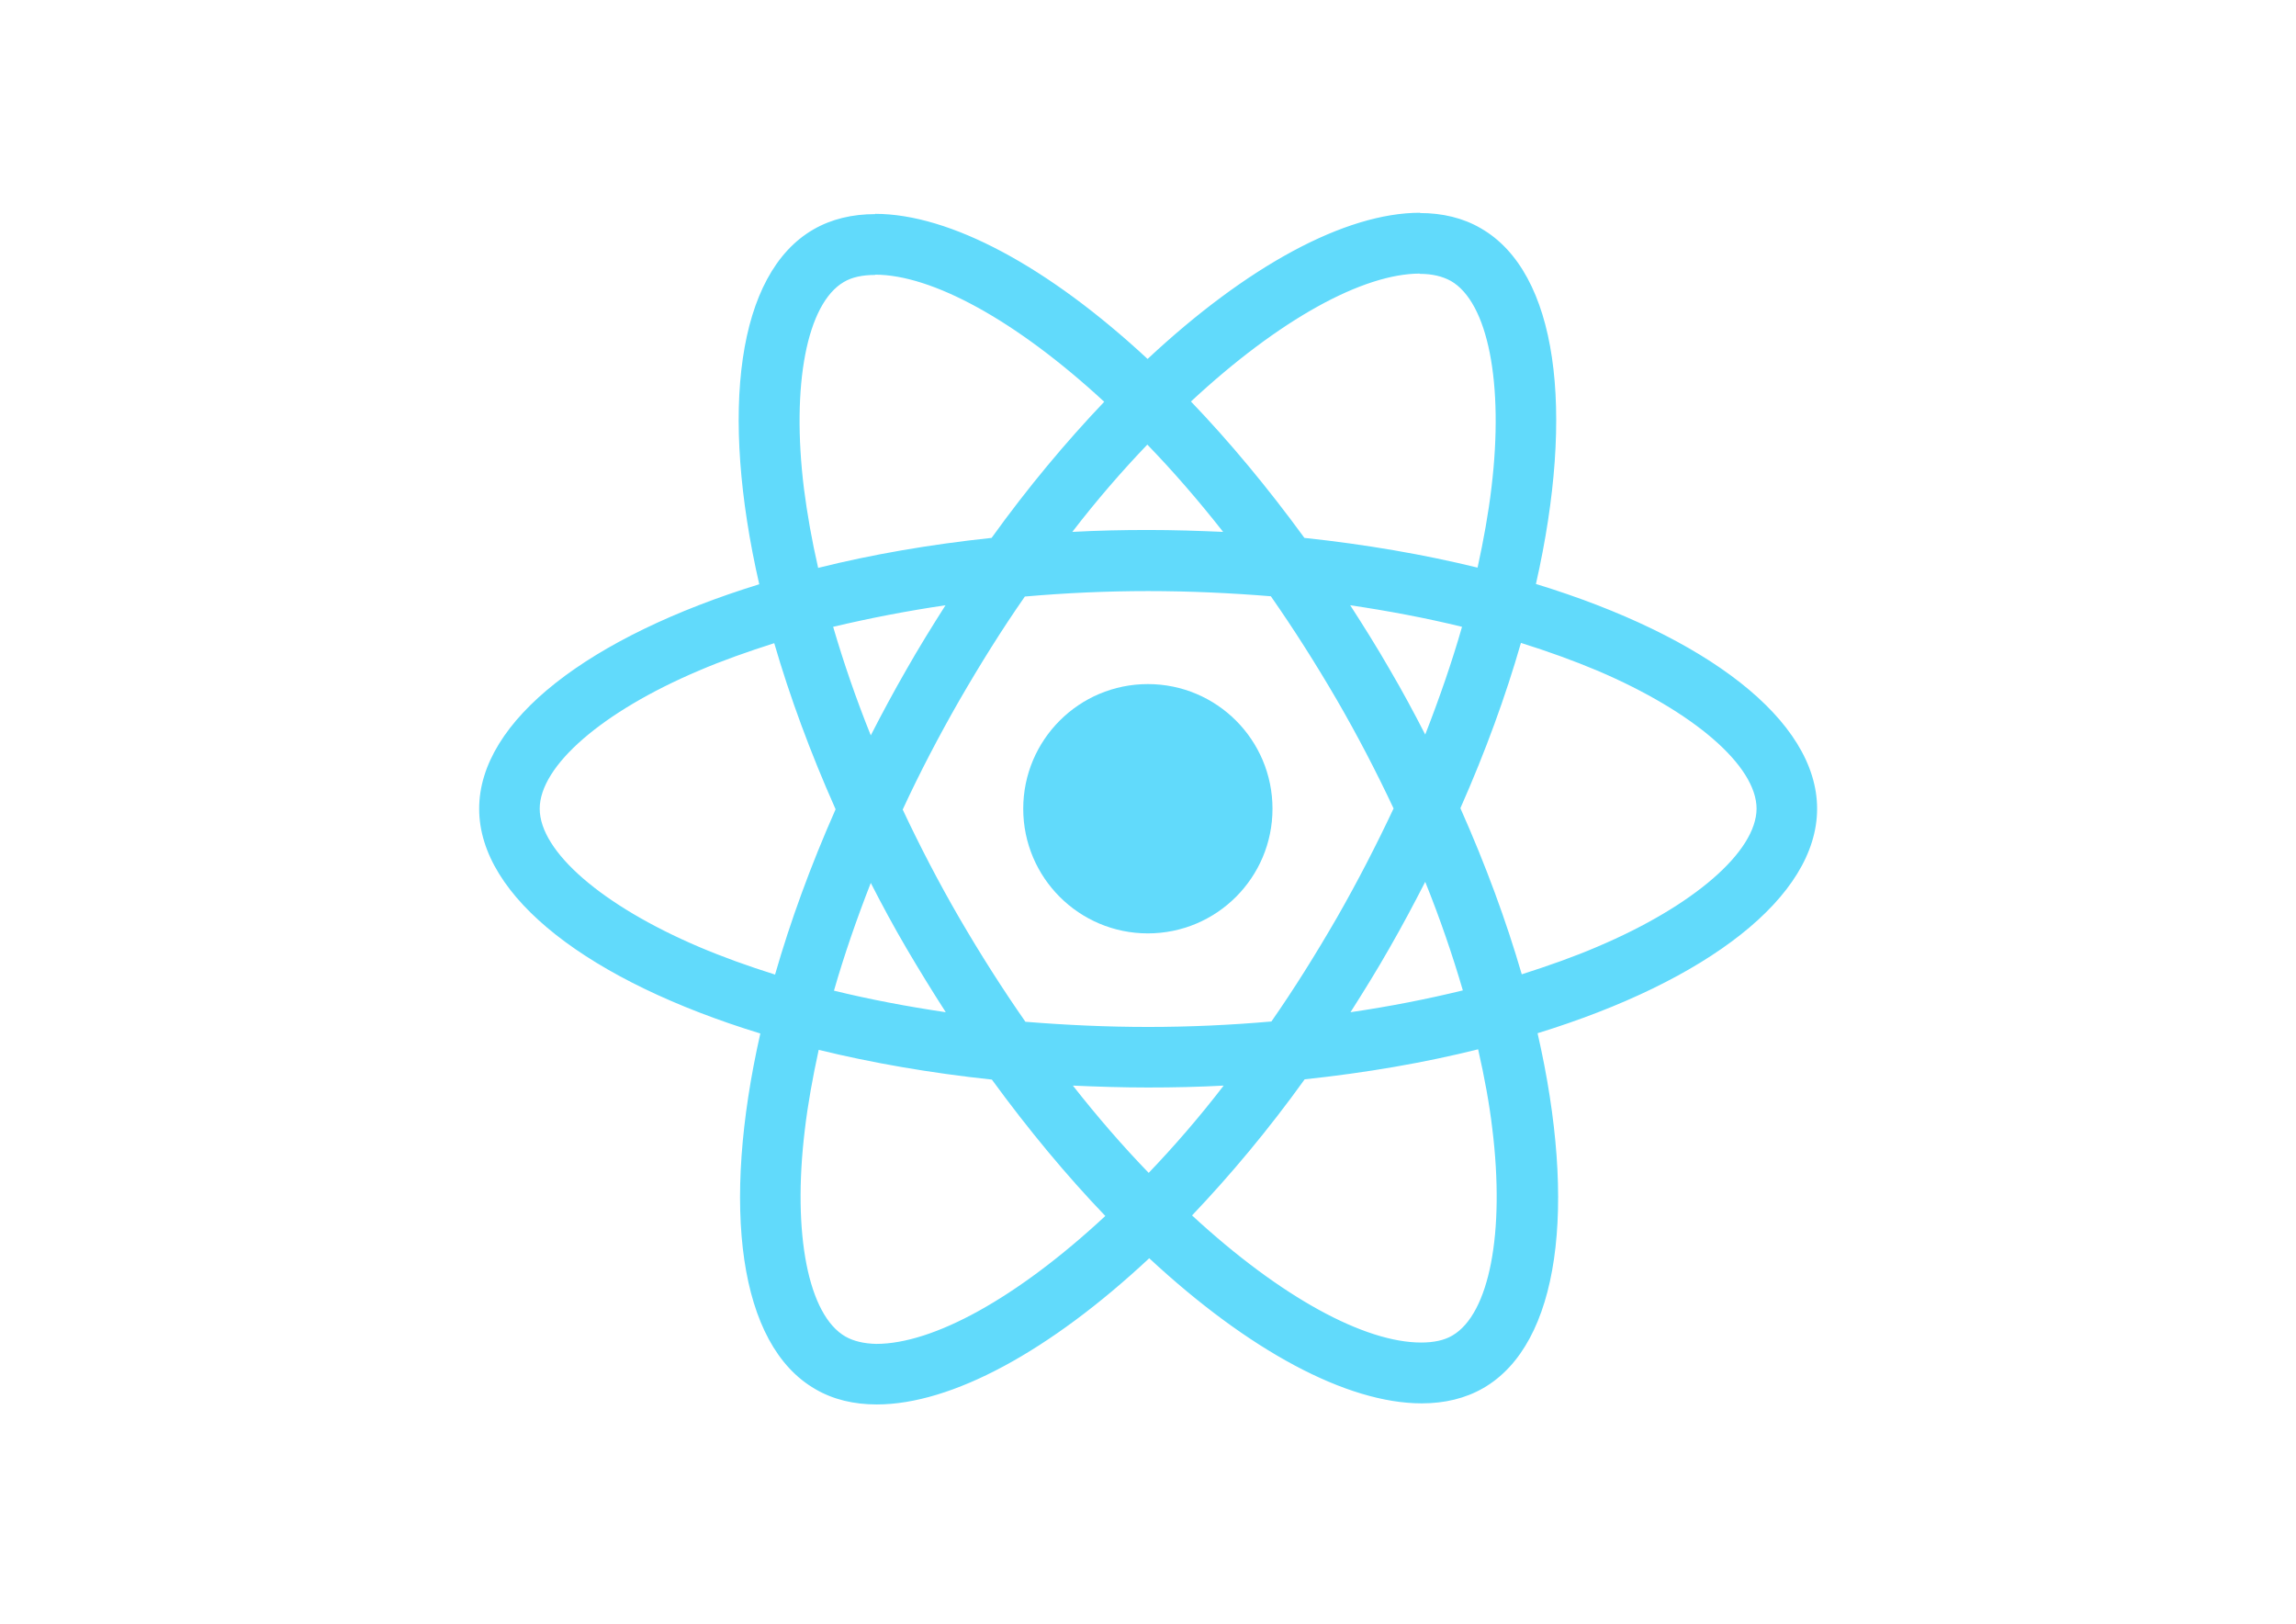
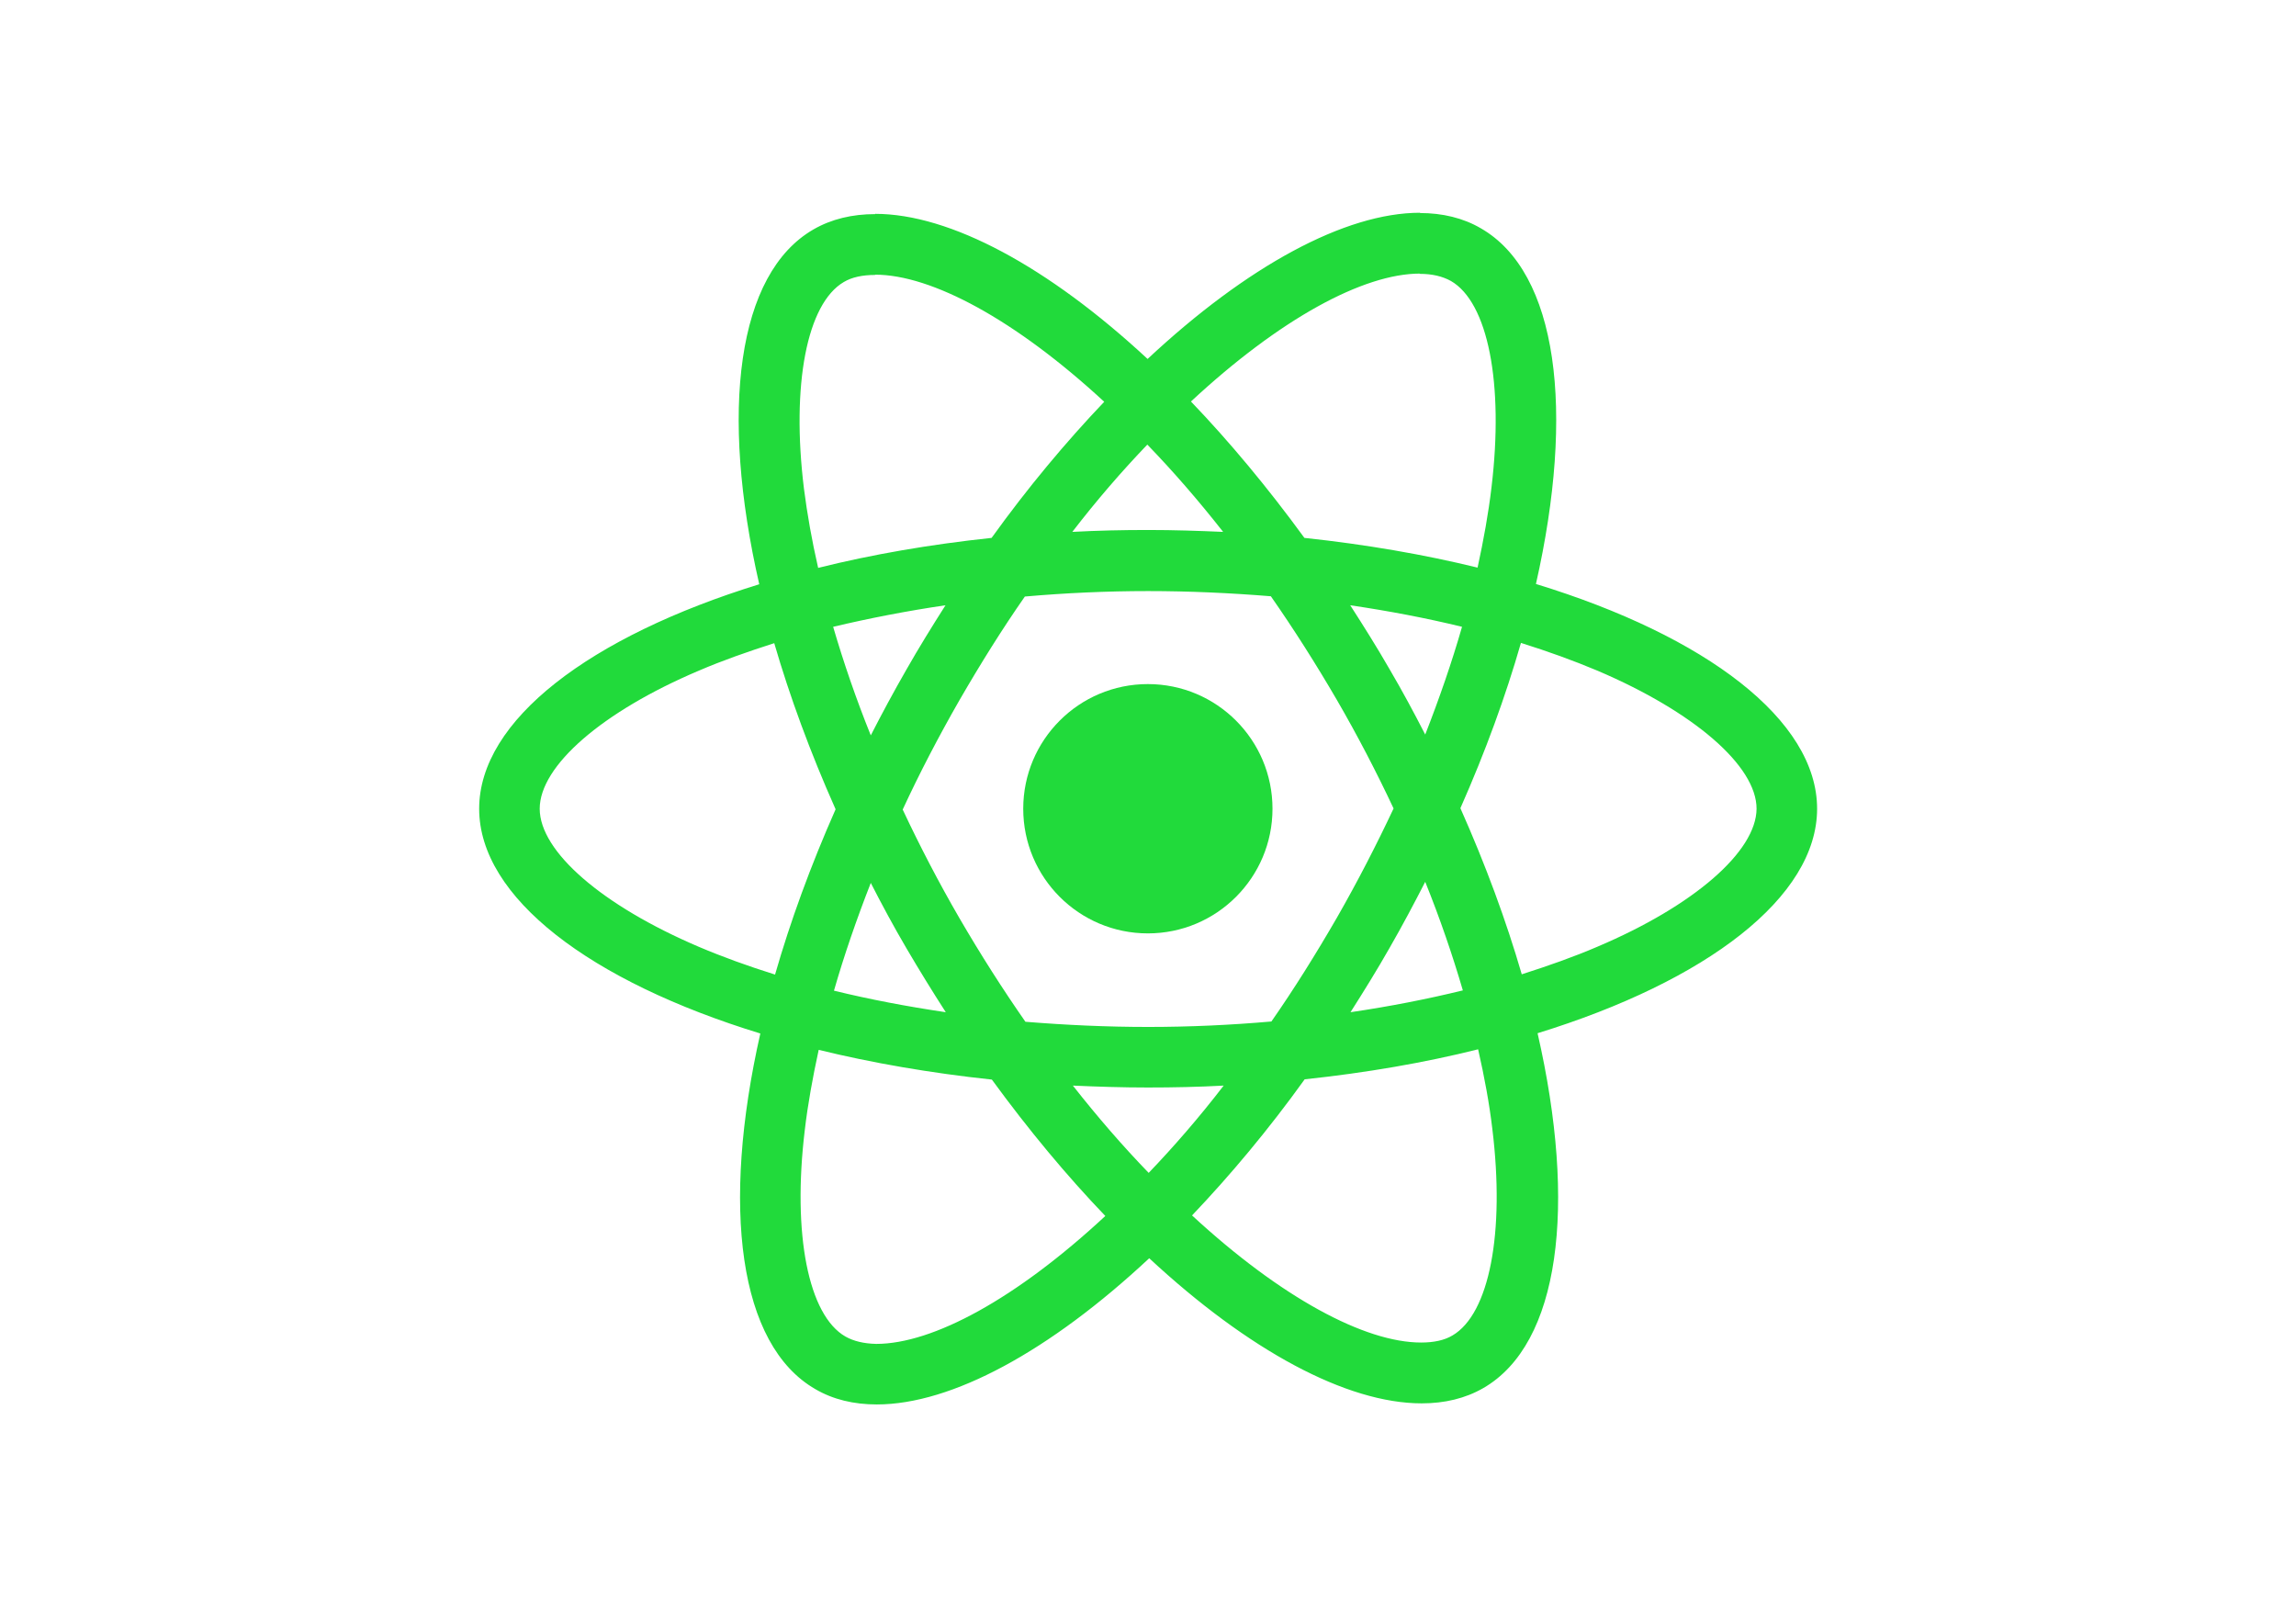
<svg xmlns="http://www.w3.org/2000/svg" viewBox="0 0 841.9 595.3">
-   <g fill="#61DAFB">
+   <g fill="#21DA3B">
    <path d="M666.3 296.5c0-32.5-40.7-63.3-103.1-82.4 14.4-63.6 8-114.2-20.2-130.4-6.5-3.8-14.1-5.6-22.4-5.6v22.3c4.6 0 8.3.9 11.4 2.6 13.6 7.8 19.5 37.5 14.9 75.7-1.1 9.4-2.9 19.3-5.1 29.4-19.6-4.8-41-8.5-63.5-10.9-13.5-18.5-27.5-35.3-41.6-50 32.6-30.3 63.2-46.9 84-46.9V78c-27.5 0-63.5 19.6-99.9 53.6-36.4-33.8-72.4-53.2-99.9-53.2v22.3c20.7 0 51.4 16.5 84 46.6-14 14.7-28 31.4-41.3 49.9-22.6 2.4-44 6.1-63.6 11-2.3-10-4-19.7-5.2-29-4.7-38.2 1.1-67.9 14.6-75.8 3-1.8 6.9-2.6 11.5-2.6V78.5c-8.4 0-16 1.8-22.6 5.6-28.1 16.2-34.4 66.7-19.9 130.1-62.2 19.2-102.7 49.9-102.7 82.3 0 32.5 40.7 63.3 103.1 82.4-14.4 63.6-8 114.2 20.2 130.4 6.5 3.8 14.1 5.6 22.5 5.6 27.5 0 63.5-19.6 99.9-53.6 36.4 33.8 72.4 53.2 99.9 53.2 8.4 0 16-1.8 22.6-5.6 28.1-16.2 34.4-66.7 19.9-130.1 62-19.1 102.5-49.9 102.5-82.3zm-130.2-66.7c-3.7 12.9-8.3 26.2-13.5 39.5-4.1-8-8.4-16-13.1-24-4.6-8-9.5-15.8-14.4-23.4 14.2 2.1 27.9 4.7 41 7.9zm-45.8 106.5c-7.8 13.5-15.8 26.3-24.1 38.2-14.9 1.3-30 2-45.2 2-15.1 0-30.2-.7-45-1.9-8.3-11.9-16.4-24.6-24.2-38-7.6-13.1-14.5-26.4-20.8-39.8 6.2-13.4 13.2-26.8 20.7-39.9 7.8-13.5 15.8-26.3 24.1-38.2 14.9-1.3 30-2 45.2-2 15.1 0 30.2.7 45 1.9 8.3 11.9 16.4 24.6 24.2 38 7.6 13.1 14.5 26.4 20.8 39.8-6.3 13.4-13.2 26.8-20.7 39.9zm32.3-13c5.4 13.4 10 26.8 13.8 39.8-13.1 3.2-26.9 5.9-41.2 8 4.9-7.7 9.8-15.6 14.4-23.7 4.6-8 8.9-16.1 13-24.1zM421.2 430c-9.3-9.6-18.6-20.3-27.8-32 9 .4 18.2.7 27.5.7 9.4 0 18.7-.2 27.8-.7-9 11.7-18.3 22.4-27.5 32zm-74.4-58.9c-14.2-2.1-27.9-4.7-41-7.9 3.7-12.9 8.3-26.2 13.5-39.5 4.1 8 8.4 16 13.1 24 4.7 8 9.5 15.8 14.4 23.4zM420.7 163c9.3 9.6 18.6 20.3 27.8 32-9-.4-18.2-.7-27.5-.7-9.4 0-18.7.2-27.8.7 9-11.7 18.3-22.4 27.5-32zm-74 58.9c-4.9 7.7-9.8 15.6-14.4 23.7-4.6 8-8.9 16-13 24-5.4-13.4-10-26.8-13.8-39.8 13.1-3.1 26.9-5.8 41.2-7.9zm-90.5 125.2c-35.4-15.1-58.3-34.9-58.3-50.6 0-15.7 22.9-35.6 58.3-50.6 8.6-3.7 18-7 27.7-10.1 5.7 19.6 13.2 40 22.5 60.9-9.2 20.8-16.6 41.1-22.2 60.6-9.9-3.1-19.3-6.5-28-10.2zM310 490c-13.6-7.8-19.5-37.5-14.9-75.7 1.1-9.4 2.9-19.3 5.1-29.4 19.6 4.8 41 8.5 63.5 10.9 13.5 18.5 27.5 35.3 41.6 50-32.6 30.3-63.2 46.9-84 46.9-4.5-.1-8.3-1-11.3-2.7zm237.2-76.2c4.7 38.2-1.1 67.9-14.6 75.8-3 1.8-6.9 2.6-11.5 2.6-20.7 0-51.4-16.5-84-46.6 14-14.7 28-31.4 41.3-49.9 22.6-2.4 44-6.1 63.6-11 2.3 10.1 4.1 19.8 5.2 29.1zm38.5-66.7c-8.6 3.7-18 7-27.7 10.1-5.7-19.6-13.2-40-22.5-60.9 9.2-20.8 16.6-41.1 22.2-60.6 9.9 3.1 19.3 6.5 28.1 10.2 35.4 15.1 58.3 34.9 58.3 50.6-.1 15.7-23 35.6-58.4 50.6zM320.8 78.4z" />
    <circle cx="420.9" cy="296.5" r="45.7" />
    <path d="M520.5 78.1z" />
  </g>
</svg>
